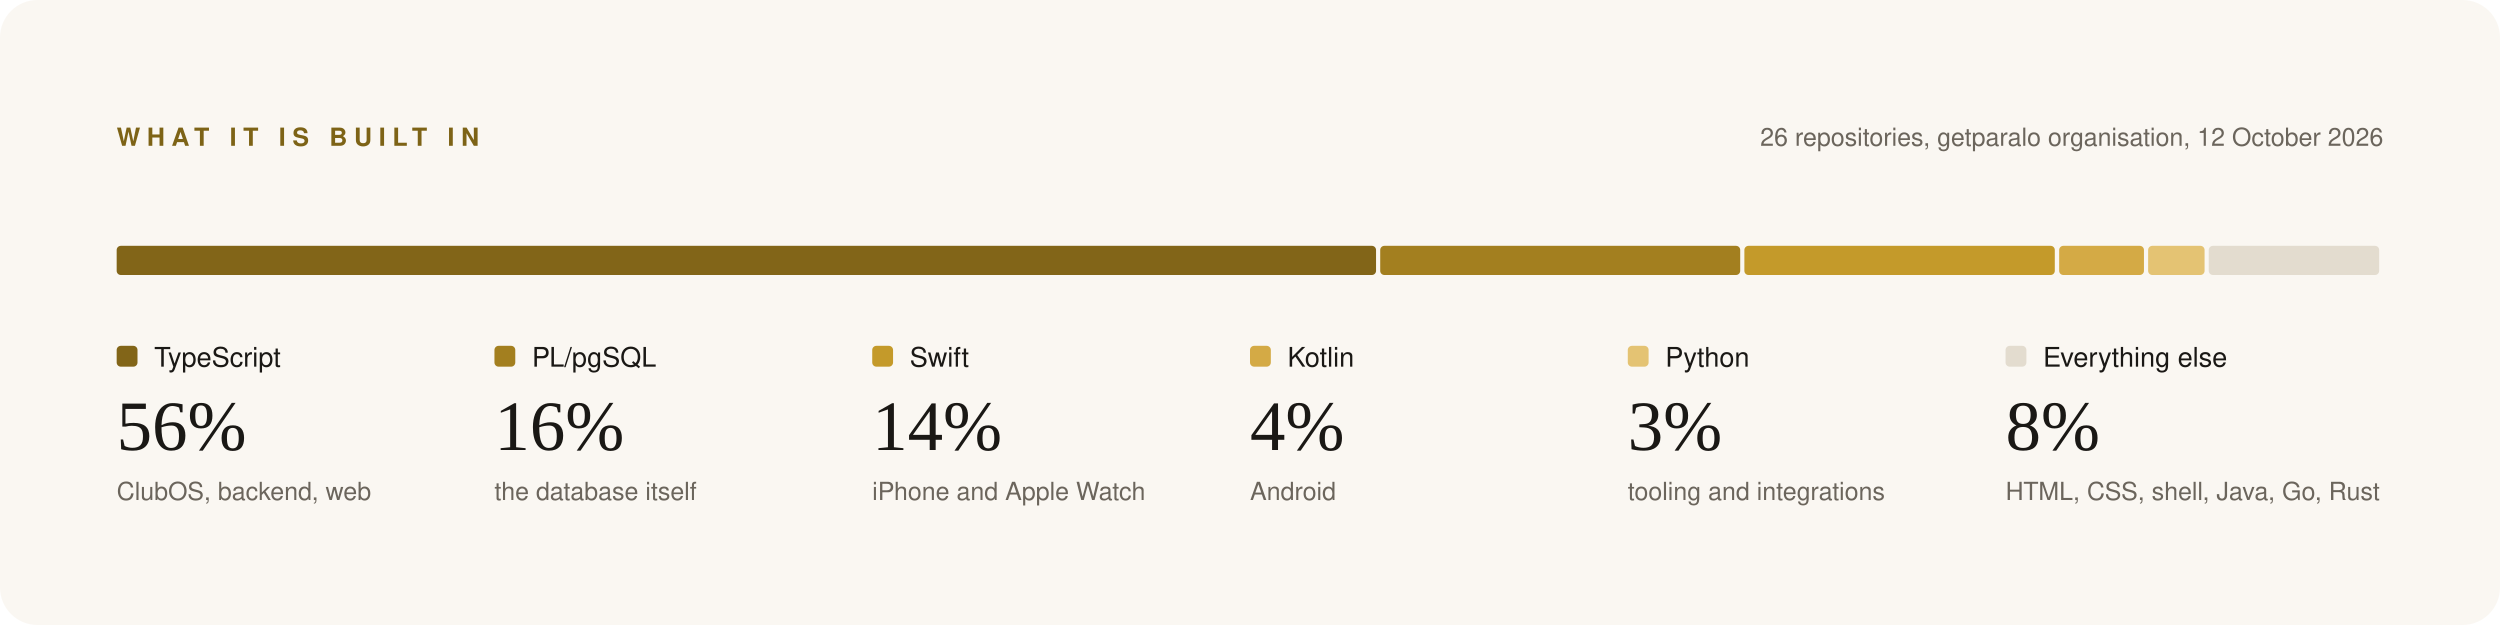
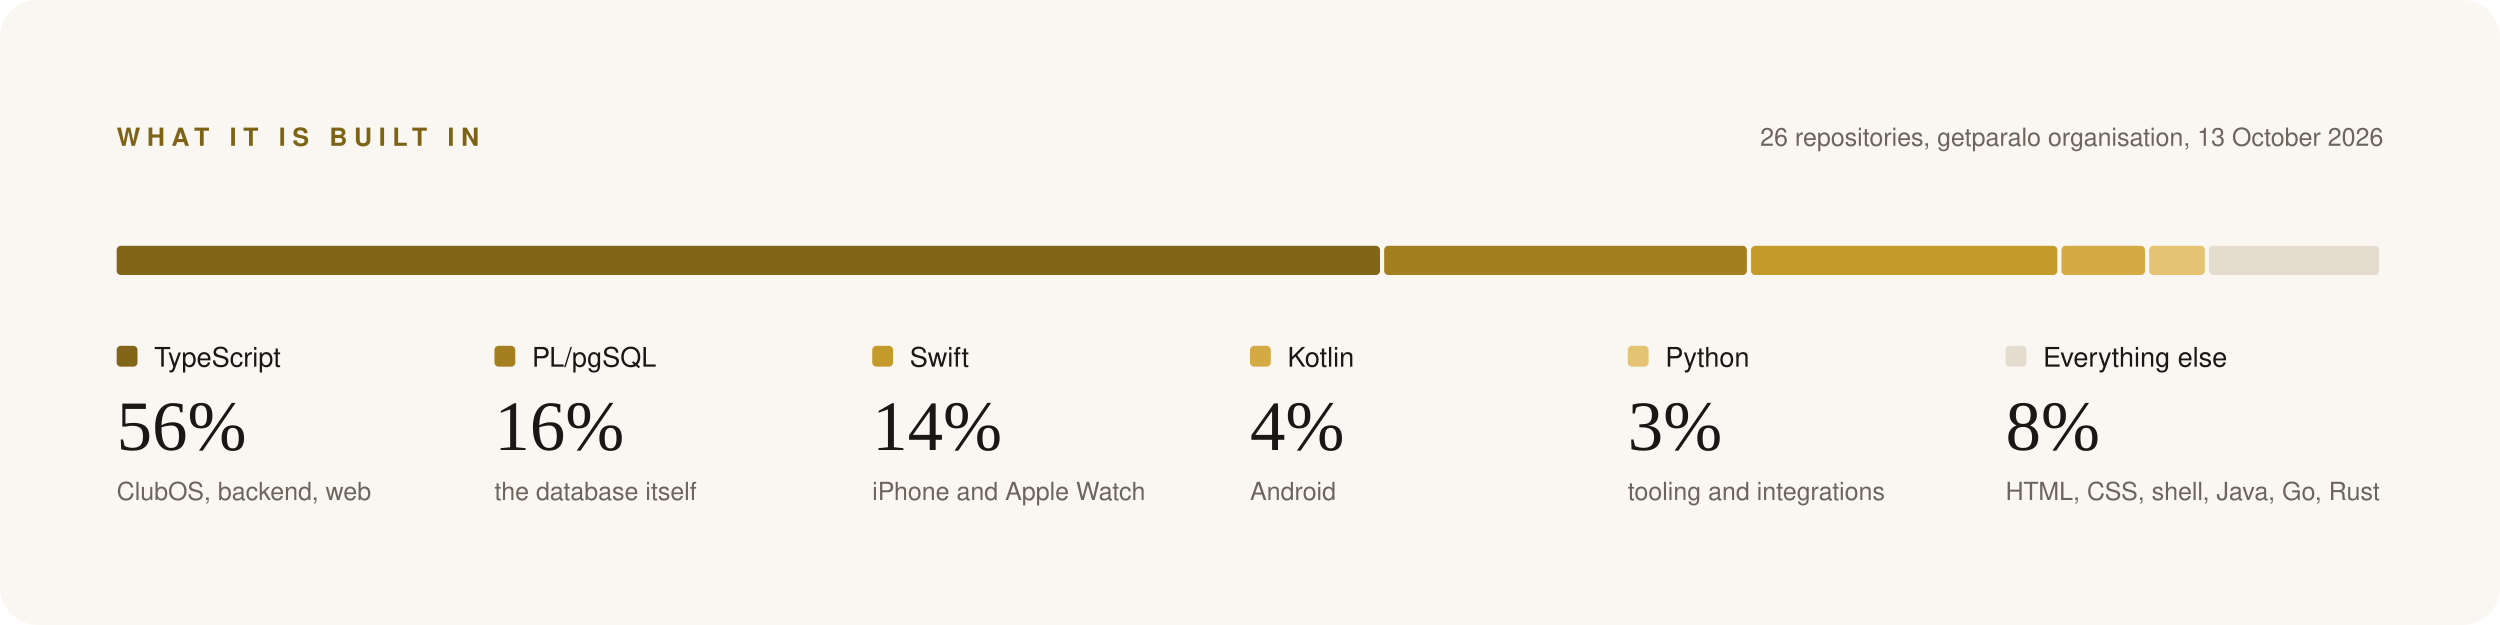
<svg xmlns="http://www.w3.org/2000/svg" width="1200" height="300" viewBox="0 0 1200 300" role="img" aria-label="Languages across Paralo repositories">
  <rect width="1200" height="300" rx="18" fill="#FAF7F2" />
  <text x="56" y="70" font-family="-apple-system, 'Helvetica Neue', Helvetica, Arial, sans-serif" font-size="12" letter-spacing="3.2" font-weight="600" fill="#7D6316">WHAT IT IS BUILT IN</text>
-   <text x="1144" y="70" text-anchor="end" font-family="-apple-system, 'Helvetica Neue', Helvetica, Arial, sans-serif" font-size="12" fill="#6B655C">26 repositories, getparalo organisation, 12 October 2026</text>
-   <rect x="56.0" y="118" width="604.5" height="14" rx="2" fill="#826518">
-     <animate attributeName="width" values="0;0;604.5" keyTimes="0;0.125;1" dur="0.80s" begin="0s" fill="freeze" calcMode="spline" keySplines="0 0 1 1;0.2 0.7 0.2 1" />
+   <text x="1144" y="70" text-anchor="end" font-family="-apple-system, 'Helvetica Neue', Helvetica, Arial, sans-serif" font-size="12" fill="#6B655C">26 repositories, getparalo organisation, 13 October 2026</text>
+   <rect x="56.0" y="118" width="606.4" height="14" rx="2" fill="#826518">
+     <animate attributeName="width" values="0;0;606.4" keyTimes="0;0.125;1" dur="0.80s" begin="0s" fill="freeze" calcMode="spline" keySplines="0 0 1 1;0.2 0.7 0.2 1" />
  </rect>
-   <rect x="662.5" y="118" width="172.8" height="14" rx="2" fill="#A37F1F">
-     <animate attributeName="width" values="0;0;172.8" keyTimes="0;0.239;1" dur="0.92s" begin="0s" fill="freeze" calcMode="spline" keySplines="0 0 1 1;0.2 0.7 0.2 1" />
+   <rect x="664.4" y="118" width="174.1" height="14" rx="2" fill="#A37F1F">
+     <animate attributeName="width" values="0;0;174.1" keyTimes="0;0.239;1" dur="0.92s" begin="0s" fill="freeze" calcMode="spline" keySplines="0 0 1 1;0.2 0.7 0.2 1" />
  </rect>
-   <rect x="837.3" y="118" width="149.0" height="14" rx="2" fill="#C49A2A">
-     <animate attributeName="width" values="0;0;149.0" keyTimes="0;0.327;1" dur="1.04s" begin="0s" fill="freeze" calcMode="spline" keySplines="0 0 1 1;0.2 0.7 0.2 1" />
+   <rect x="840.5" y="118" width="147.0" height="14" rx="2" fill="#C49A2A">
+     <animate attributeName="width" values="0;0;147.0" keyTimes="0;0.327;1" dur="1.04s" begin="0s" fill="freeze" calcMode="spline" keySplines="0 0 1 1;0.2 0.7 0.2 1" />
  </rect>
-   <rect x="988.4" y="118" width="40.7" height="14" rx="2" fill="#D4AA45">
-     <animate attributeName="width" values="0;0;40.7" keyTimes="0;0.397;1" dur="1.16s" begin="0s" fill="freeze" calcMode="spline" keySplines="0 0 1 1;0.2 0.7 0.2 1" />
+   <rect x="989.5" y="118" width="40.1" height="14" rx="2" fill="#D4AA45">
+     <animate attributeName="width" values="0;0;40.1" keyTimes="0;0.397;1" dur="1.16s" begin="0s" fill="freeze" calcMode="spline" keySplines="0 0 1 1;0.2 0.7 0.2 1" />
  </rect>
-   <rect x="1031.1" y="118" width="27.1" height="14" rx="2" fill="#E4C373">
-     <animate attributeName="width" values="0;0;27.1" keyTimes="0;0.453;1" dur="1.28s" begin="0s" fill="freeze" calcMode="spline" keySplines="0 0 1 1;0.2 0.7 0.2 1" />
+   <rect x="1031.6" y="118" width="26.7" height="14" rx="2" fill="#E4C373">
+     <animate attributeName="width" values="0;0;26.7" keyTimes="0;0.453;1" dur="1.28s" begin="0s" fill="freeze" calcMode="spline" keySplines="0 0 1 1;0.2 0.7 0.2 1" />
  </rect>
-   <rect x="1060.2" y="118" width="81.8" height="14" rx="2" fill="#E3DCCF">
-     <animate attributeName="width" values="0;0;81.8" keyTimes="0;0.500;1" dur="1.40s" begin="0s" fill="freeze" calcMode="spline" keySplines="0 0 1 1;0.2 0.7 0.2 1" />
+   <rect x="1060.3" y="118" width="81.7" height="14" rx="2" fill="#E3DCCF">
+     <animate attributeName="width" values="0;0;81.7" keyTimes="0;0.500;1" dur="1.40s" begin="0s" fill="freeze" calcMode="spline" keySplines="0 0 1 1;0.2 0.7 0.2 1" />
  </rect>
  <rect x="56.0" y="166" width="10" height="10" rx="2" fill="#826518" />
  <text x="74.0" y="176" font-family="-apple-system, 'Helvetica Neue', Helvetica, Arial, sans-serif" font-size="13" fill="#1A1815">TypeScript</text>
  <text x="56.0" y="216" font-family="Georgia, 'Times New Roman', Times, serif" font-size="34" fill="#1A1815">56%</text>
  <text x="56.0" y="240" font-family="-apple-system, 'Helvetica Neue', Helvetica, Arial, sans-serif" font-size="12" fill="#6B655C">ClubOS, backend, web</text>
  <rect x="237.333" y="166" width="10" height="10" rx="2" fill="#A37F1F" />
  <text x="255.333" y="176" font-family="-apple-system, 'Helvetica Neue', Helvetica, Arial, sans-serif" font-size="13" fill="#1A1815">PL/pgSQL</text>
  <text x="237.333" y="216" font-family="Georgia, 'Times New Roman', Times, serif" font-size="34" fill="#1A1815">16%</text>
  <text x="237.333" y="240" font-family="-apple-system, 'Helvetica Neue', Helvetica, Arial, sans-serif" font-size="12" fill="#6B655C">the database itself</text>
  <rect x="418.667" y="166" width="10" height="10" rx="2" fill="#C49A2A" />
  <text x="436.667" y="176" font-family="-apple-system, 'Helvetica Neue', Helvetica, Arial, sans-serif" font-size="13" fill="#1A1815">Swift</text>
  <text x="418.667" y="216" font-family="Georgia, 'Times New Roman', Times, serif" font-size="34" fill="#1A1815">14%</text>
  <text x="418.667" y="240" font-family="-apple-system, 'Helvetica Neue', Helvetica, Arial, sans-serif" font-size="12" fill="#6B655C">iPhone and Apple Watch</text>
  <rect x="600.0" y="166" width="10" height="10" rx="2" fill="#D4AA45" />
  <text x="618.0" y="176" font-family="-apple-system, 'Helvetica Neue', Helvetica, Arial, sans-serif" font-size="13" fill="#1A1815">Kotlin</text>
  <text x="600.0" y="216" font-family="Georgia, 'Times New Roman', Times, serif" font-size="34" fill="#1A1815">4%</text>
  <text x="600.0" y="240" font-family="-apple-system, 'Helvetica Neue', Helvetica, Arial, sans-serif" font-size="12" fill="#6B655C">Android</text>
  <rect x="781.333" y="166" width="10" height="10" rx="2" fill="#E4C373" />
  <text x="799.333" y="176" font-family="-apple-system, 'Helvetica Neue', Helvetica, Arial, sans-serif" font-size="13" fill="#1A1815">Python</text>
  <text x="781.333" y="216" font-family="Georgia, 'Times New Roman', Times, serif" font-size="34" fill="#1A1815">3%</text>
  <text x="781.333" y="240" font-family="-apple-system, 'Helvetica Neue', Helvetica, Arial, sans-serif" font-size="12" fill="#6B655C">tooling and integrations</text>
  <rect x="962.667" y="166" width="10" height="10" rx="2" fill="#E3DCCF" />
  <text x="980.667" y="176" font-family="-apple-system, 'Helvetica Neue', Helvetica, Arial, sans-serif" font-size="13" fill="#1A1815">Everything else</text>
  <text x="962.667" y="216" font-family="Georgia, 'Times New Roman', Times, serif" font-size="34" fill="#1A1815">8%</text>
  <text x="962.667" y="240" font-family="-apple-system, 'Helvetica Neue', Helvetica, Arial, sans-serif" font-size="12" fill="#6B655C">HTML, CSS, shell, Java, Go, Rust</text>
</svg>
